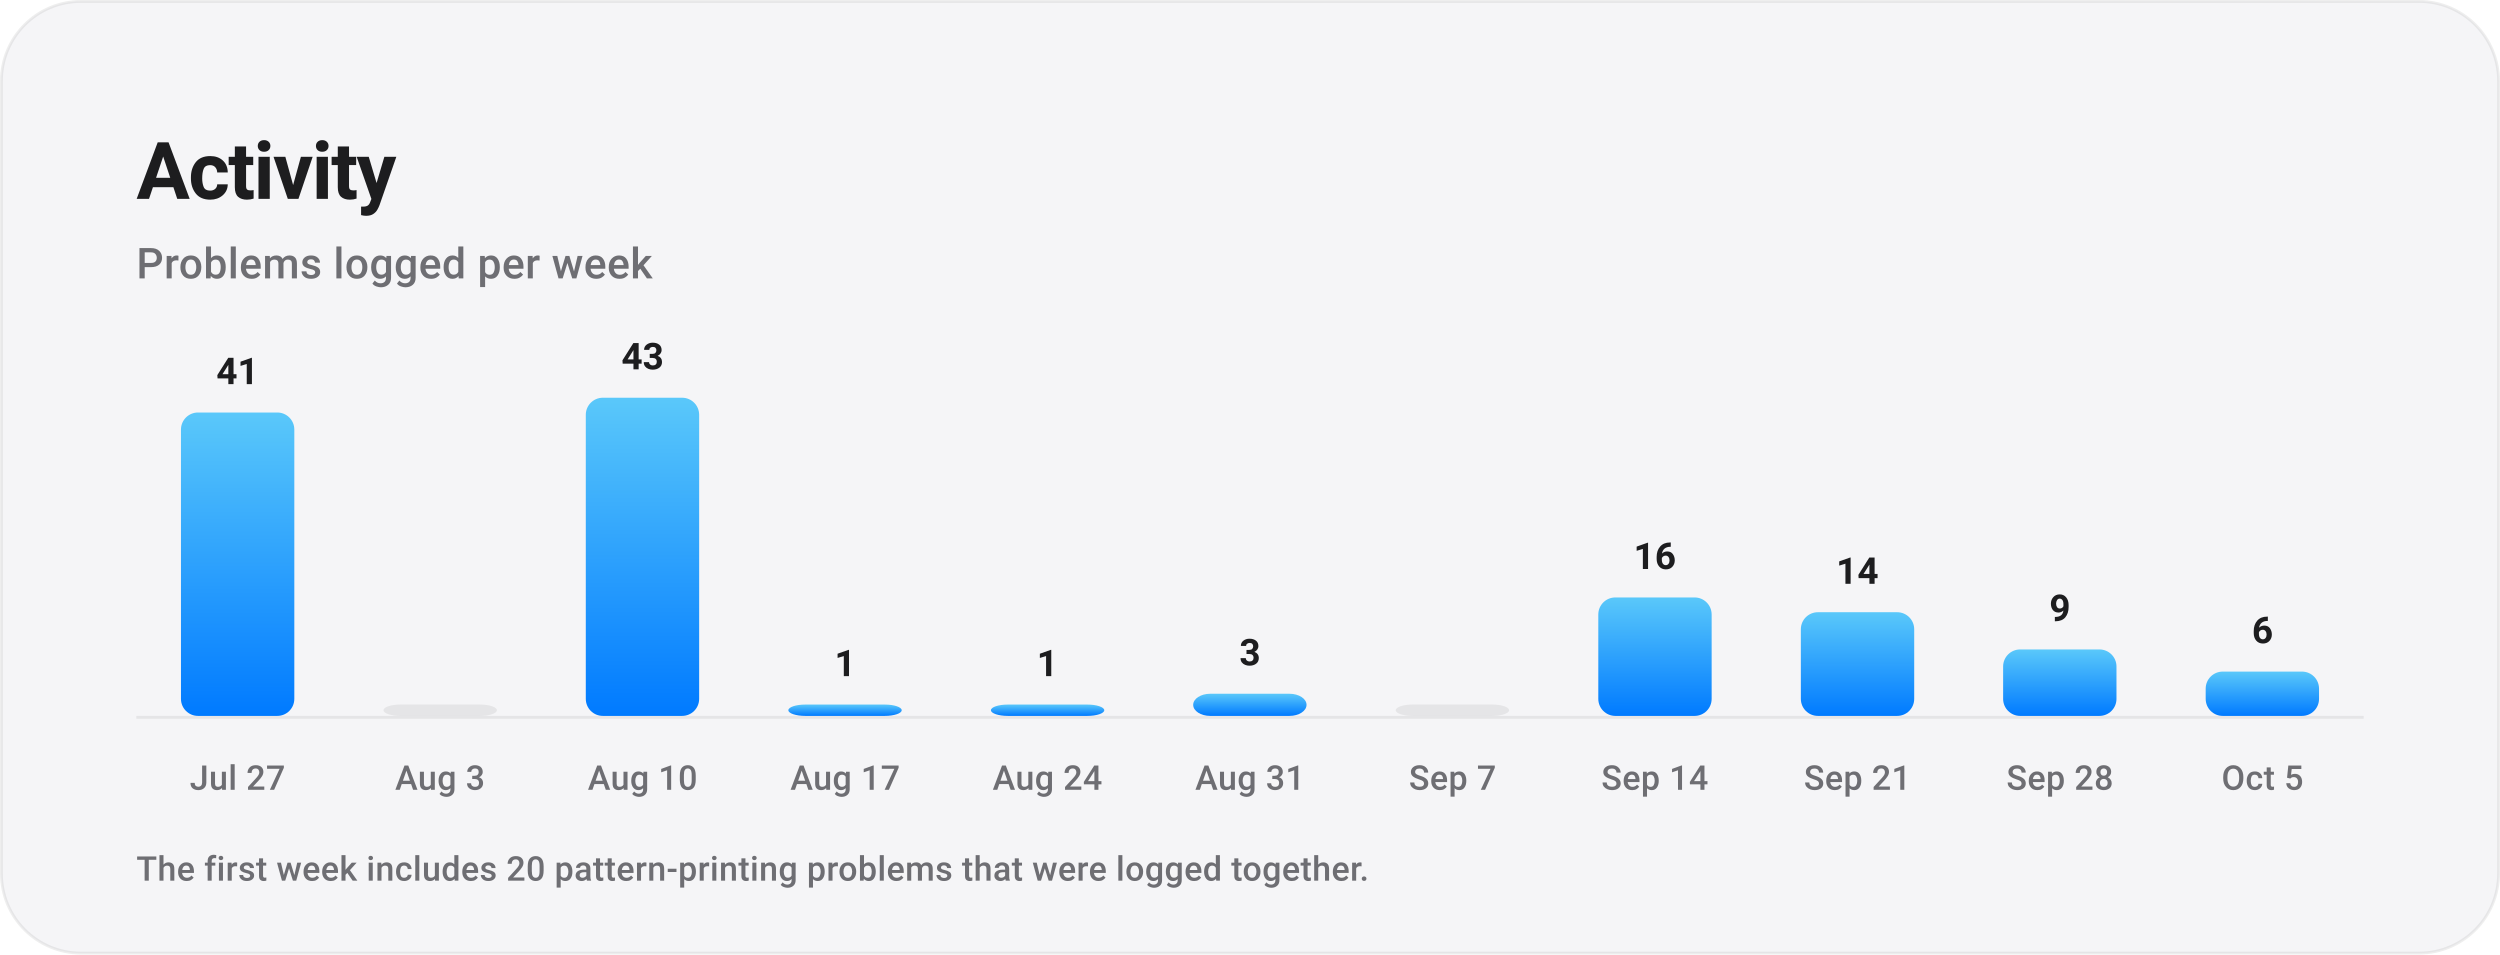
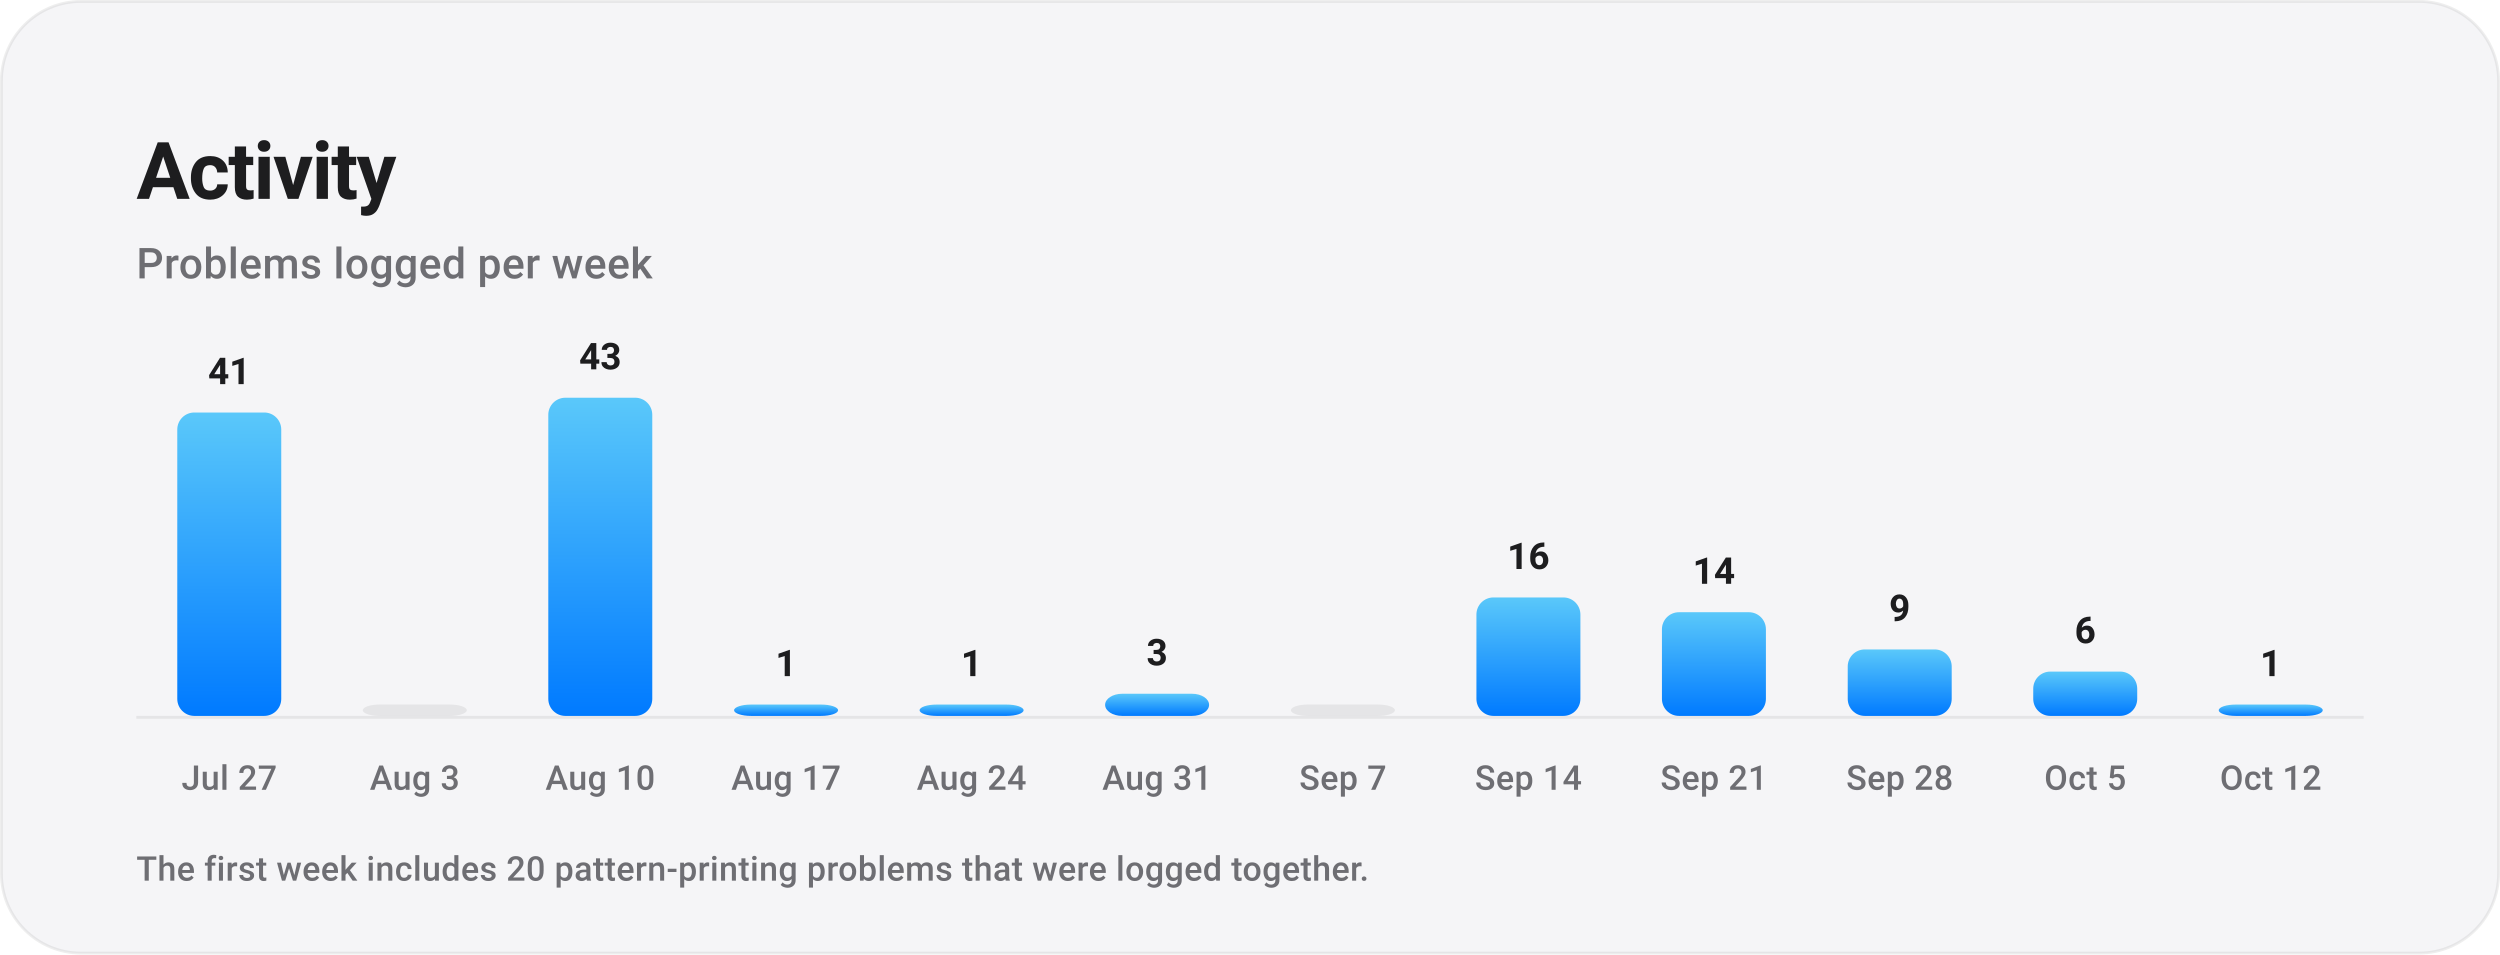
<svg xmlns="http://www.w3.org/2000/svg" width="880" height="336" viewBox="0 0 880 336" role="img" aria-labelledby="t d">
  <defs>
    <style>
text { font-family: -apple-system, BlinkMacSystemFont, "SF Pro Display", "SF Pro Text", "Segoe UI Variable Display", "Segoe UI", system-ui, Roboto, Helvetica, Arial, sans-serif; }
.num { font-variant-numeric: tabular-nums; }
@keyframes grow { from { transform: scaleX(0); } to { transform: scaleX(1); } }
@keyframes rise { from { transform: scaleY(0); } to { transform: scaleY(1); } }
@keyframes pop { from { opacity: 0; transform: scale(.92); } to { opacity: 1; transform: scale(1); } }
@keyframes fade { from { opacity: 0; transform: translateY(6px); } to { opacity: 1; transform: translateY(0); } }
.grow { transform-box: fill-box; transform-origin: 0% 50%; animation: grow .8s cubic-bezier(.22,1,.36,1) both; }
.rise { transform-box: fill-box; transform-origin: 50% 100%; animation: rise .8s cubic-bezier(.22,1,.36,1) both; }
.pop { transform-box: fill-box; transform-origin: 50% 50%; animation: pop .8s cubic-bezier(.22,1,.36,1) both; }
.fade { animation: fade .7s cubic-bezier(.22,1,.36,1) both; }
@media (prefers-reduced-motion: reduce) { .grow, .rise, .pop { transform-box: fill-box; transform-origin: 50% 50%; animation: pop .8s cubic-bezier(.22,1,.36,1) both; }
.fade { animation: none; } }
</style>
    <linearGradient id="acc" x1="0" y1="0" x2="1" y2="0">
      <stop offset="0" stop-color="#007AFF" />
      <stop offset="1" stop-color="#5AC8FA" />
    </linearGradient>
    <linearGradient id="accv" x1="0" y1="1" x2="0" y2="0">
      <stop offset="0" stop-color="#007AFF" />
      <stop offset="1" stop-color="#5AC8FA" />
    </linearGradient>
  </defs>
  <rect x="0.5" y="0.5" width="879" height="335" rx="28" fill="#F5F5F7" stroke="rgba(0,0,0,0.07)" />
  <text x="48" y="70" font-size="28" font-weight="700" fill="#1D1D1F" text-anchor="start" letter-spacing="-0.02em">Activity</text>
  <text x="48" y="98" font-size="15" font-weight="500" fill="#6E6E73" text-anchor="start" letter-spacing="0.01em">Problems logged per week</text>
  <line x1="48" y1="252.5" x2="832" y2="252.5" stroke="rgba(0,0,0,0.07)" />
-   <rect class="rise" style="animation-delay:0ms" x="63.7" y="145.2" width="39.9" height="106.8" rx="6" fill="url(#accv)" />
-   <text x="83.6" y="135.2" font-size="13" font-weight="650" fill="#1D1D1F" text-anchor="middle" letter-spacing="0.0em" class="num">41</text>
-   <text x="83.6" y="278" font-size="12" font-weight="500" fill="#6E6E73" text-anchor="middle" letter-spacing="0.01em">Jul 27</text>
-   <rect class="rise" style="animation-delay:50ms" x="135.0" y="248.0" width="39.9" height="4.0" rx="6" fill="rgba(0,0,0,0.07)" />
-   <text x="154.9" y="278" font-size="12" font-weight="500" fill="#6E6E73" text-anchor="middle" letter-spacing="0.01em">Aug 3</text>
-   <rect class="rise" style="animation-delay:100ms" x="206.2" y="140.0" width="39.9" height="112.0" rx="6" fill="url(#accv)" />
-   <text x="226.2" y="130.0" font-size="13" font-weight="650" fill="#1D1D1F" text-anchor="middle" letter-spacing="0.0em" class="num">43</text>
-   <text x="226.2" y="278" font-size="12" font-weight="500" fill="#6E6E73" text-anchor="middle" letter-spacing="0.01em">Aug 10</text>
-   <rect class="rise" style="animation-delay:150ms" x="277.5" y="248.0" width="39.9" height="4.0" rx="6" fill="url(#accv)" />
-   <text x="297.5" y="238.0" font-size="13" font-weight="650" fill="#1D1D1F" text-anchor="middle" letter-spacing="0.0em" class="num">1</text>
-   <text x="297.5" y="278" font-size="12" font-weight="500" fill="#6E6E73" text-anchor="middle" letter-spacing="0.01em">Aug 17</text>
-   <rect class="rise" style="animation-delay:200ms" x="348.8" y="248.0" width="39.9" height="4.0" rx="6" fill="url(#accv)" />
-   <text x="368.7" y="238.0" font-size="13" font-weight="650" fill="#1D1D1F" text-anchor="middle" letter-spacing="0.0em" class="num">1</text>
-   <text x="368.7" y="278" font-size="12" font-weight="500" fill="#6E6E73" text-anchor="middle" letter-spacing="0.01em">Aug 24</text>
-   <rect class="rise" style="animation-delay:250ms" x="420.0" y="244.2" width="39.9" height="7.8" rx="6" fill="url(#accv)" />
-   <text x="440.0" y="234.2" font-size="13" font-weight="650" fill="#1D1D1F" text-anchor="middle" letter-spacing="0.0em" class="num">3</text>
-   <text x="440.0" y="278" font-size="12" font-weight="500" fill="#6E6E73" text-anchor="middle" letter-spacing="0.01em">Aug 31</text>
-   <rect class="rise" style="animation-delay:300ms" x="491.3" y="248.0" width="39.9" height="4.0" rx="6" fill="rgba(0,0,0,0.07)" />
-   <text x="511.3" y="278" font-size="12" font-weight="500" fill="#6E6E73" text-anchor="middle" letter-spacing="0.01em">Sep 7</text>
-   <rect class="rise" style="animation-delay:350ms" x="562.6" y="210.3" width="39.9" height="41.7" rx="6" fill="url(#accv)" />
-   <text x="582.5" y="200.3" font-size="13" font-weight="650" fill="#1D1D1F" text-anchor="middle" letter-spacing="0.0em" class="num">16</text>
-   <text x="582.5" y="278" font-size="12" font-weight="500" fill="#6E6E73" text-anchor="middle" letter-spacing="0.01em">Sep 14</text>
-   <rect class="rise" style="animation-delay:400ms" x="633.9" y="215.5" width="39.9" height="36.5" rx="6" fill="url(#accv)" />
-   <text x="653.8" y="205.5" font-size="13" font-weight="650" fill="#1D1D1F" text-anchor="middle" letter-spacing="0.0em" class="num">14</text>
-   <text x="653.8" y="278" font-size="12" font-weight="500" fill="#6E6E73" text-anchor="middle" letter-spacing="0.01em">Sep 21</text>
-   <rect class="rise" style="animation-delay:450ms" x="705.1" y="228.6" width="39.9" height="23.4" rx="6" fill="url(#accv)" />
-   <text x="725.1" y="218.6" font-size="13" font-weight="650" fill="#1D1D1F" text-anchor="middle" letter-spacing="0.0em" class="num">9</text>
-   <text x="725.1" y="278" font-size="12" font-weight="500" fill="#6E6E73" text-anchor="middle" letter-spacing="0.01em">Sep 28</text>
-   <rect class="rise" style="animation-delay:500ms" x="776.4" y="236.4" width="39.9" height="15.6" rx="6" fill="url(#accv)" />
-   <text x="796.4" y="226.4" font-size="13" font-weight="650" fill="#1D1D1F" text-anchor="middle" letter-spacing="0.0em" class="num">6</text>
-   <text x="796.4" y="278" font-size="12" font-weight="500" fill="#6E6E73" text-anchor="middle" letter-spacing="0.01em">Oct 5</text>
+   <rect class="rise" style="animation-delay:0ms" x="62.4" y="145.2" width="36.6" height="106.8" rx="6" fill="url(#accv)" />
+   <text x="80.7" y="135.2" font-size="13" font-weight="650" fill="#1D1D1F" text-anchor="middle" letter-spacing="0.0em" class="num">41</text>
+   <text x="80.7" y="278" font-size="12" font-weight="500" fill="#6E6E73" text-anchor="middle" letter-spacing="0.01em">Jul 27</text>
+   <rect class="rise" style="animation-delay:50ms" x="127.7" y="248.0" width="36.6" height="4.0" rx="6" fill="rgba(0,0,0,0.07)" />
+   <text x="146.0" y="278" font-size="12" font-weight="500" fill="#6E6E73" text-anchor="middle" letter-spacing="0.01em">Aug 3</text>
+   <rect class="rise" style="animation-delay:100ms" x="193.0" y="140.0" width="36.6" height="112.0" rx="6" fill="url(#accv)" />
+   <text x="211.3" y="130.0" font-size="13" font-weight="650" fill="#1D1D1F" text-anchor="middle" letter-spacing="0.0em" class="num">43</text>
+   <text x="211.3" y="278" font-size="12" font-weight="500" fill="#6E6E73" text-anchor="middle" letter-spacing="0.01em">Aug 10</text>
+   <rect class="rise" style="animation-delay:150ms" x="258.4" y="248.0" width="36.6" height="4.0" rx="6" fill="url(#accv)" />
+   <text x="276.7" y="238.0" font-size="13" font-weight="650" fill="#1D1D1F" text-anchor="middle" letter-spacing="0.0em" class="num">1</text>
+   <text x="276.7" y="278" font-size="12" font-weight="500" fill="#6E6E73" text-anchor="middle" letter-spacing="0.01em">Aug 17</text>
+   <rect class="rise" style="animation-delay:200ms" x="323.7" y="248.0" width="36.6" height="4.0" rx="6" fill="url(#accv)" />
+   <text x="342.0" y="238.0" font-size="13" font-weight="650" fill="#1D1D1F" text-anchor="middle" letter-spacing="0.0em" class="num">1</text>
+   <text x="342.0" y="278" font-size="12" font-weight="500" fill="#6E6E73" text-anchor="middle" letter-spacing="0.01em">Aug 24</text>
+   <rect class="rise" style="animation-delay:250ms" x="389.0" y="244.2" width="36.6" height="7.8" rx="6" fill="url(#accv)" />
+   <text x="407.3" y="234.2" font-size="13" font-weight="650" fill="#1D1D1F" text-anchor="middle" letter-spacing="0.0em" class="num">3</text>
+   <text x="407.3" y="278" font-size="12" font-weight="500" fill="#6E6E73" text-anchor="middle" letter-spacing="0.01em">Aug 31</text>
+   <rect class="rise" style="animation-delay:300ms" x="454.4" y="248.0" width="36.6" height="4.0" rx="6" fill="rgba(0,0,0,0.07)" />
+   <text x="472.7" y="278" font-size="12" font-weight="500" fill="#6E6E73" text-anchor="middle" letter-spacing="0.01em">Sep 7</text>
+   <rect class="rise" style="animation-delay:350ms" x="519.7" y="210.3" width="36.6" height="41.7" rx="6" fill="url(#accv)" />
+   <text x="538.0" y="200.3" font-size="13" font-weight="650" fill="#1D1D1F" text-anchor="middle" letter-spacing="0.0em" class="num">16</text>
+   <text x="538.0" y="278" font-size="12" font-weight="500" fill="#6E6E73" text-anchor="middle" letter-spacing="0.01em">Sep 14</text>
+   <rect class="rise" style="animation-delay:400ms" x="585.0" y="215.5" width="36.6" height="36.5" rx="6" fill="url(#accv)" />
+   <text x="603.3" y="205.5" font-size="13" font-weight="650" fill="#1D1D1F" text-anchor="middle" letter-spacing="0.0em" class="num">14</text>
+   <text x="603.3" y="278" font-size="12" font-weight="500" fill="#6E6E73" text-anchor="middle" letter-spacing="0.01em">Sep 21</text>
+   <rect class="rise" style="animation-delay:450ms" x="650.4" y="228.6" width="36.6" height="23.4" rx="6" fill="url(#accv)" />
+   <text x="668.7" y="218.6" font-size="13" font-weight="650" fill="#1D1D1F" text-anchor="middle" letter-spacing="0.0em" class="num">9</text>
+   <text x="668.7" y="278" font-size="12" font-weight="500" fill="#6E6E73" text-anchor="middle" letter-spacing="0.01em">Sep 28</text>
+   <rect class="rise" style="animation-delay:500ms" x="715.7" y="236.4" width="36.6" height="15.6" rx="6" fill="url(#accv)" />
+   <text x="734.0" y="226.4" font-size="13" font-weight="650" fill="#1D1D1F" text-anchor="middle" letter-spacing="0.0em" class="num">6</text>
+   <text x="734.0" y="278" font-size="12" font-weight="500" fill="#6E6E73" text-anchor="middle" letter-spacing="0.01em">Oct 5</text>
+   <rect class="rise" style="animation-delay:550ms" x="781.0" y="248.0" width="36.6" height="4.0" rx="6" fill="url(#accv)" />
+   <text x="799.3" y="238.0" font-size="13" font-weight="650" fill="#1D1D1F" text-anchor="middle" letter-spacing="0.0em" class="num">1</text>
+   <text x="799.3" y="278" font-size="12" font-weight="500" fill="#6E6E73" text-anchor="middle" letter-spacing="0.01em">Oct 12</text>
  <text x="48" y="310" font-size="12" font-weight="500" fill="#6E6E73" text-anchor="start" letter-spacing="0.01em">The first week includes 20 pattern-printing problems that were logged together.</text>
</svg>
